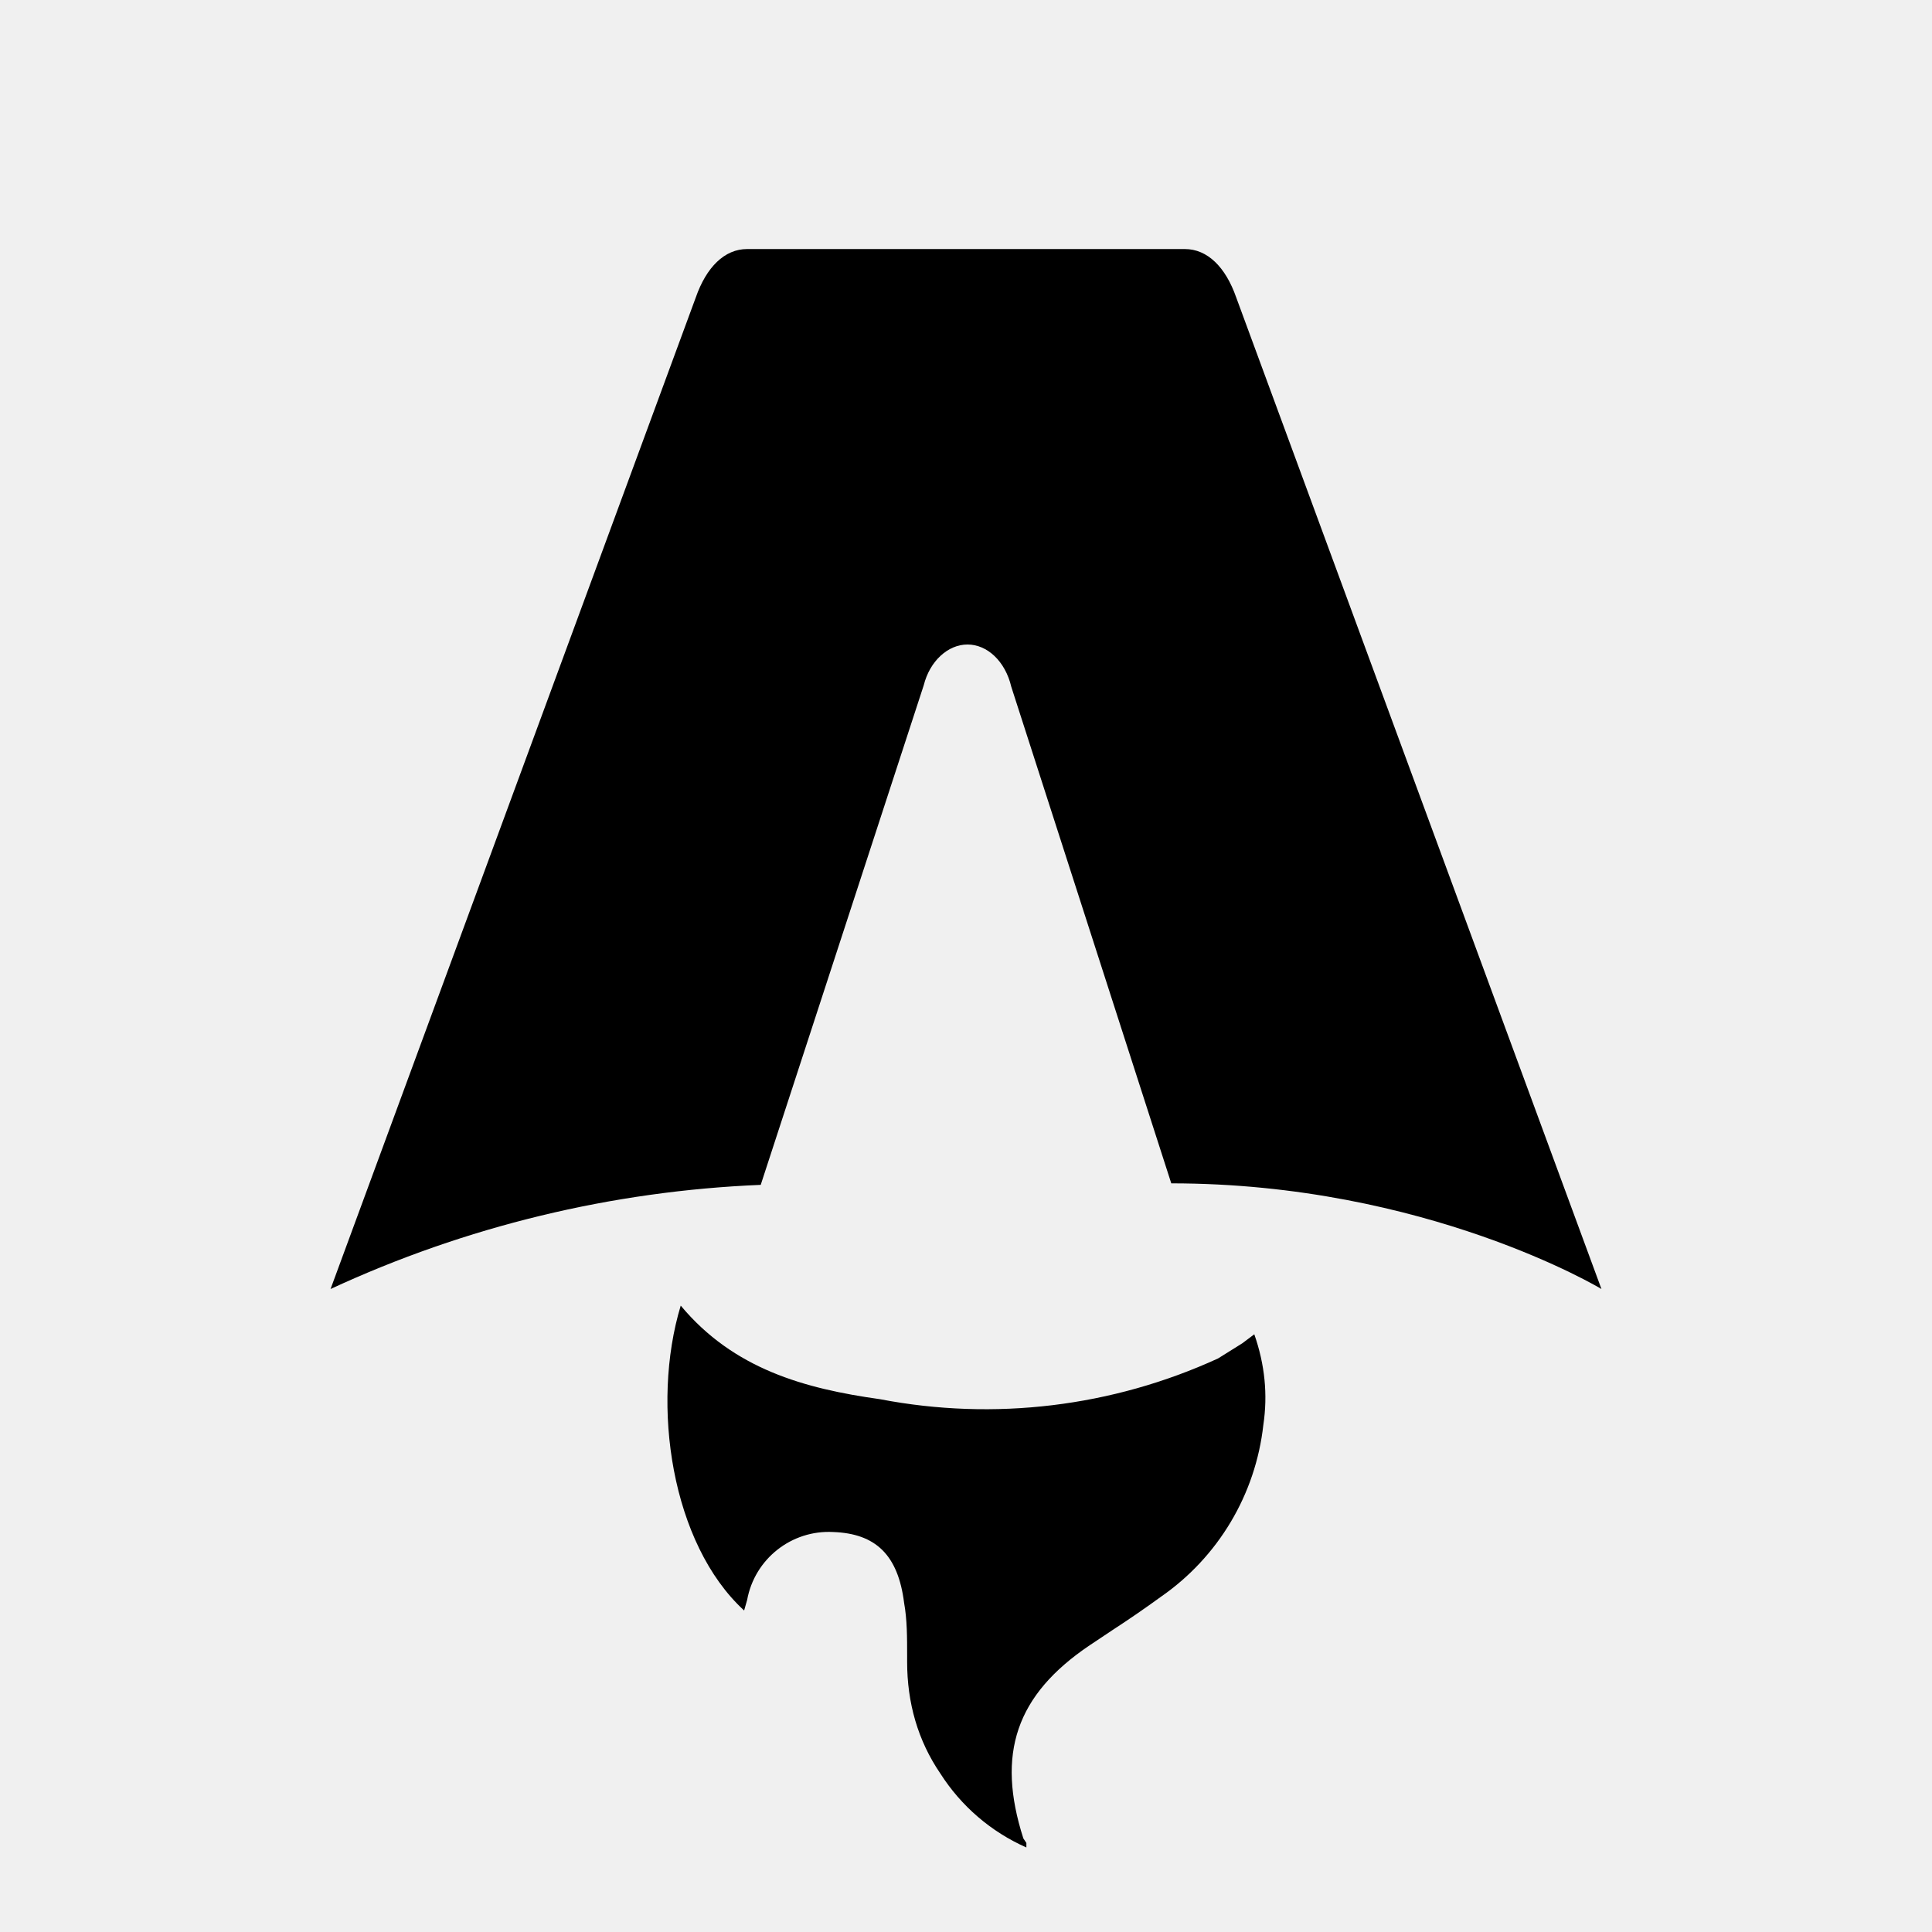
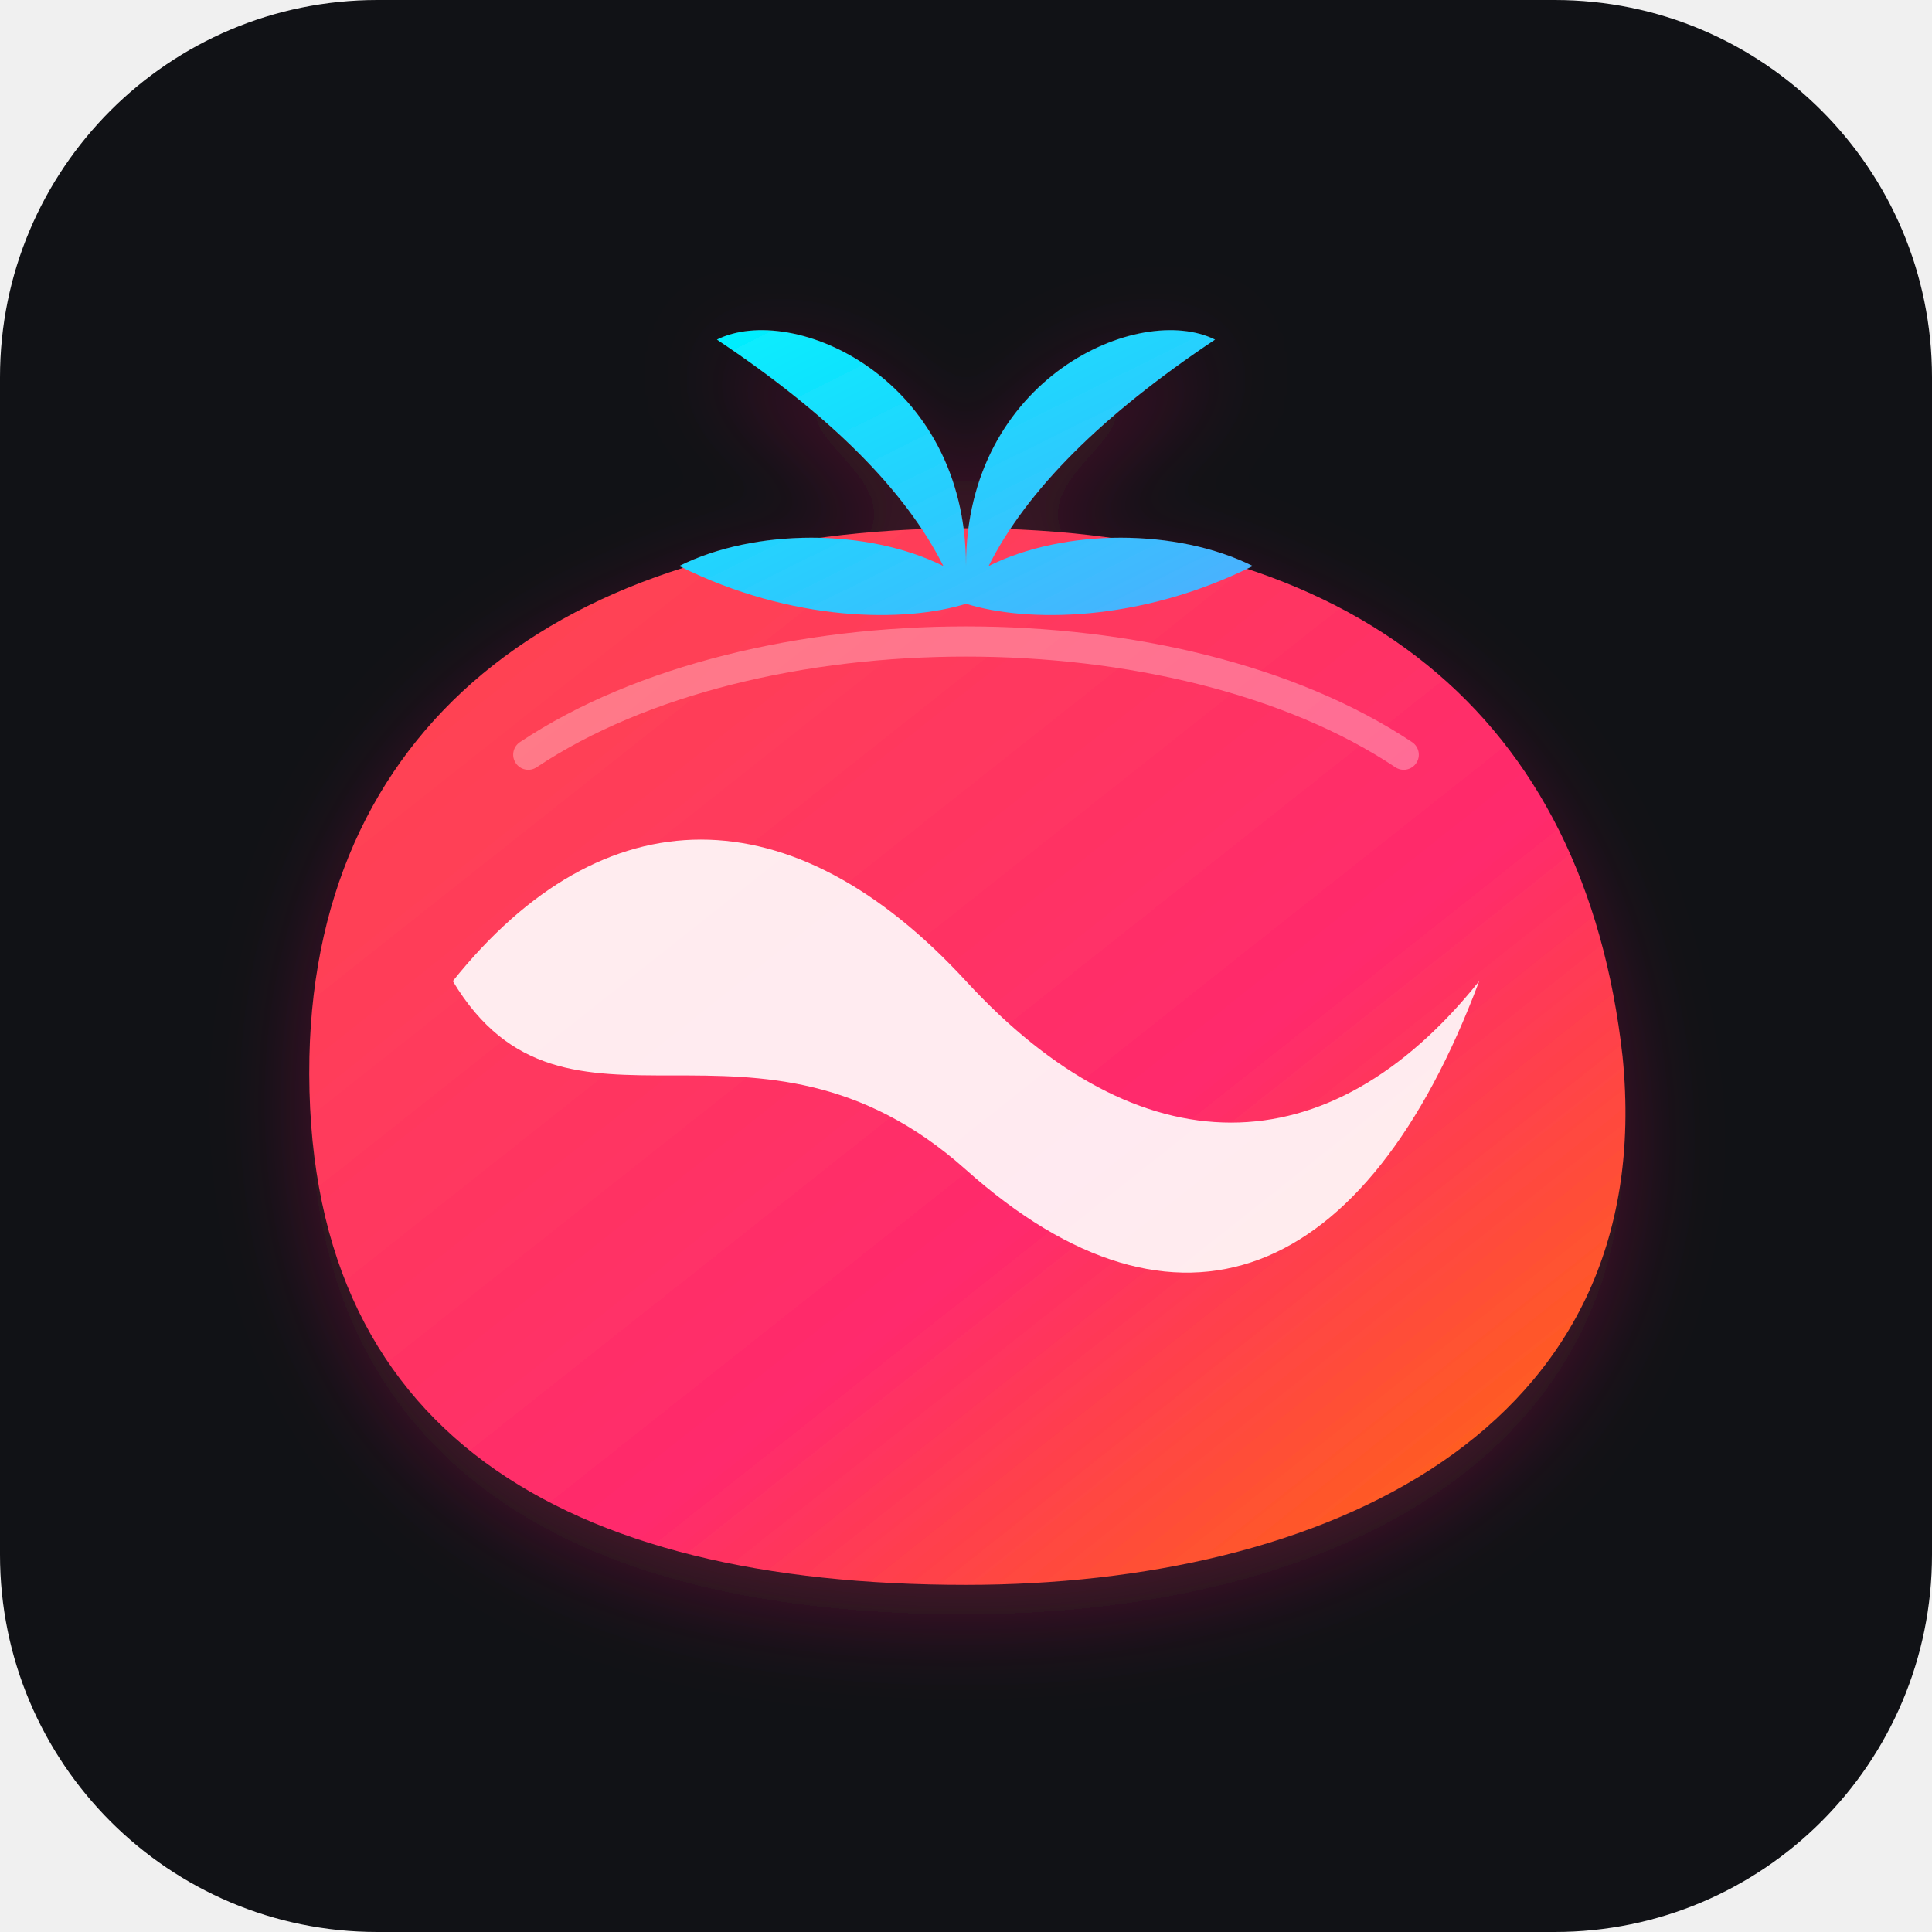
- <svg xmlns="http://www.w3.org/2000/svg" fill="none" viewBox="0 0 128 128">
-   <path d="M50.4 78.5a75.1 75.1 0 0 0-28.5 6.9l24.2-65.7c.7-2 1.9-3.2 3.4-3.2h29c1.5 0 2.7 1.2 3.4 3.2l24.2 65.7s-11.6-7-28.5-7L67 45.5c-.4-1.7-1.6-2.8-2.9-2.8-1.3 0-2.5 1.1-2.9 2.7L50.4 78.5Zm-1.1 28.2Zm-4.2-20.2c-2 6.6-.6 15.8 4.2 20.2a17.5 17.5 0 0 1 .2-.7 5.5 5.5 0 0 1 5.7-4.5c2.8.1 4.3 1.5 4.7 4.7.2 1.1.2 2.3.2 3.5v.4c0 2.7.7 5.2 2.2 7.4a13 13 0 0 0 5.7 4.9v-.3l-.2-.3c-1.8-5.6-.5-9.5 4.4-12.8l1.5-1a73 73 0 0 0 3.2-2.2 16 16 0 0 0 6.8-11.4c.3-2 .1-4-.6-6l-.8.6-1.6 1a37 37 0 0 1-22.4 2.7c-5-.7-9.7-2-13.2-6.2Z" />
-   <style>
-         path { fill: #000; }
-         @media (prefers-color-scheme: dark) {
-             path { fill: #FFF; }
-         }
-     </style>
+ <svg xmlns="http://www.w3.org/2000/svg" viewBox="0 0 512 512" width="100%" height="100%">
+   <defs>
+     <linearGradient id="flowGradient" x1="0%" y1="0%" x2="100%" y2="100%">
+       <stop offset="0%" stop-color="#FF4B4B" />
+       <stop offset="60%" stop-color="#FF2A6D" />
+       <stop offset="100%" stop-color="#FF7300" />
+     </linearGradient>
+     <linearGradient id="leafGradient" x1="0%" y1="0%" x2="100%" y2="100%">
+       <stop offset="0%" stop-color="#00F2FE" />
+       <stop offset="100%" stop-color="#4FACFE" />
+     </linearGradient>
+     <filter id="smoothShadow" x="-10%" y="-10%" width="120%" height="120%">
+       <feDropShadow dx="0" dy="8" stdDeviation="12" flood-color="#FF2A6D" flood-opacity="0.25" />
+     </filter>
+   </defs>
+   <rect width="100%" height="100%" fill="#111216" rx="100" />
+   <g filter="url(#smoothShadow)">
+     <path d="M 256,140               C 360,140 420,190 430,280               C 440,380 350,420 256,420               C 150,420 80,380 82,280               C 84,190 152,140 256,140 Z" fill="url(#flowGradient)" />
+     <path d="M 120,260               C 160,210 210,210 256,260               C 302,310 352,310 392,260              C 362,340 312,360 256,310              C 200,260 150,310 120,260 Z" fill="#FFFFFF" opacity="0.9" />
+     <path d="M 140,200 C 200,160 312,160 372,200" fill="none" stroke="#FFFFFF" stroke-width="8" stroke-linecap="round" opacity="0.3" />
+     <path d="M 256,150               C 256,100 210,80 190,90               C 220,110 240,130 250,150               C 230,140 200,140 180,150              C 210,165 240,165 256,160              C 272,165 302,165 332,150              C 312,140 282,140 262,150              C 272,130 292,110 322,90              C 302,80 256,100 256,150 Z" fill="url(#leafGradient)" />
+   </g>
</svg>
